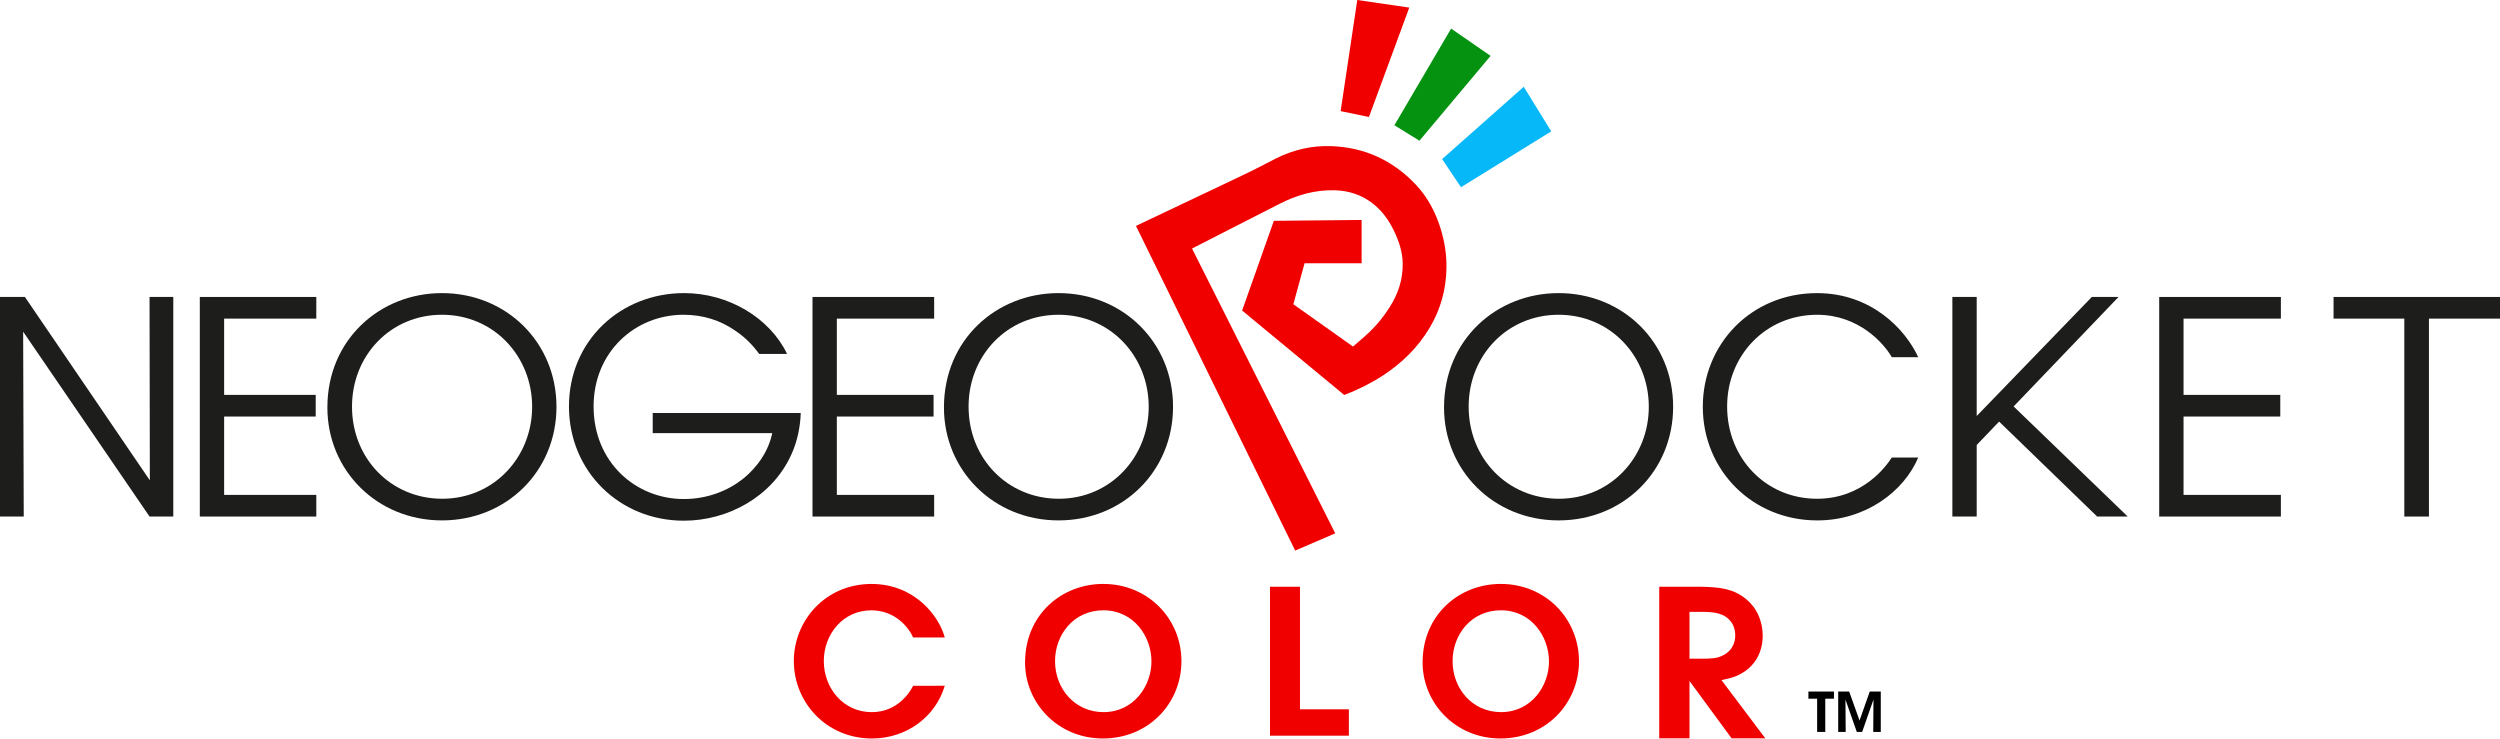
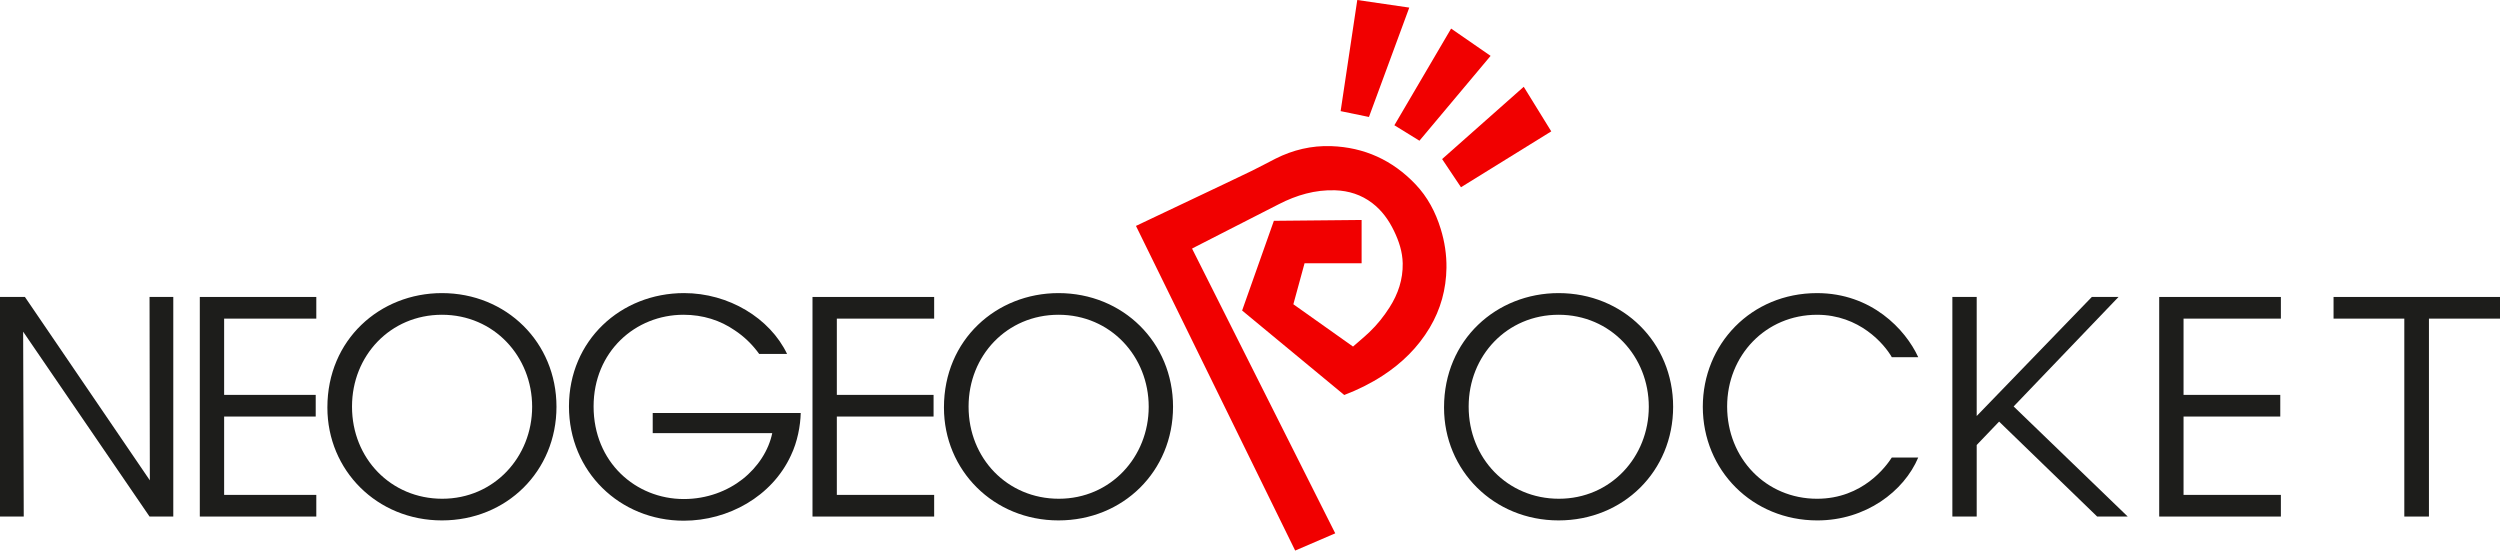
- <svg xmlns="http://www.w3.org/2000/svg" version="1.1" id="Ebene_3" x="0px" y="0px" width="566.927px" height="167.468px" viewBox="0 0 566.927 167.468" enable-background="new 0 0 566.927 167.468" xml:space="preserve">
+ <svg xmlns="http://www.w3.org/2000/svg" version="1.1" id="Ebene_3" x="0px" y="0px" width="566.927px" height="124.854px" viewBox="0 0 566.927 124.854" enable-background="new 0 0 566.927 124.854" xml:space="preserve">
  <g>
    <g>
      <path fill="#1D1D1B" d="M33.98,108.929l-0.068-41.587h5.384v49.797h-5.384L5.249,75.215l0.135,41.924H0V67.342h5.652    L33.98,108.929z" />
      <path fill="#1D1D1B" d="M45.31,67.342h26.419v4.912H50.827v17.294h20.767v4.912H50.827v17.767h20.902v4.912H45.31V67.342z" />
-       <path fill="#1D1D1B" d="M74.242,92.375c0-15.341,11.911-25.908,25.976-25.908c14.602,0,25.975,11.171,25.975,25.773    c0,14.604-11.305,25.773-25.975,25.773c-14.738,0-25.976-11.373-25.976-25.572V92.375z M79.827,92.24    c0,11.709,8.815,20.861,20.458,20.861c11.776,0,20.39-9.486,20.39-20.861c0-11.373-8.613-20.861-20.457-20.861    c-11.709,0-20.391,9.286-20.391,20.792V92.24z" />
-       <path fill="#1D1D1B" d="M172.16,80.262c-1.548-2.153-3.433-3.97-5.586-5.383c-3.23-2.221-7.133-3.5-11.574-3.5    c-10.902,0-20.39,8.344-20.39,20.792c0,12.652,9.556,20.996,20.457,20.996c5.249,0,9.892-1.815,13.324-4.508    c3.5-2.76,5.922-6.527,6.73-10.432h-27.104v-4.576h33.564c-0.067,2.895-0.74,6.527-2.221,9.624    c-4.307,9.354-14.267,14.804-24.293,14.804c-14.535,0-26.042-11.17-26.042-25.908c0-14.938,11.709-25.706,26.109-25.706    c10.094,0,19.448,5.653,23.351,13.795h-6.325V80.262L172.16,80.262z" />
+       <path fill="#1D1D1B" d="M74.242,92.375c0-15.341,11.911-25.908,25.976-25.908c14.602,0,25.975,11.171,25.975,25.773    c0,14.604-11.305,25.774-25.975,25.774c-14.738,0-25.976-11.373-25.976-25.572V92.375z M79.827,92.24    c0,11.709,8.815,20.861,20.458,20.861c11.776,0,20.39-9.486,20.39-20.861c0-11.373-8.613-20.861-20.457-20.861    c-11.709,0-20.391,9.286-20.391,20.792V92.24z" />
+       <path fill="#1D1D1B" d="M172.16,80.262c-1.548-2.153-3.433-3.97-5.586-5.383c-3.23-2.221-7.133-3.5-11.574-3.5    c-10.902,0-20.39,8.344-20.39,20.792c0,12.652,9.556,20.996,20.457,20.996c5.249,0,9.892-1.815,13.324-4.508    c3.5-2.76,5.922-6.527,6.73-10.432h-27.104v-4.576h33.564c-0.067,2.895-0.74,6.527-2.221,9.624    c-4.307,9.354-14.267,14.804-24.293,14.804c-14.535,0-26.042-11.17-26.042-25.908c0-14.938,11.709-25.706,26.109-25.706    c10.094,0,19.448,5.653,23.351,13.795h-6.325V80.262z" />
      <path fill="#1D1D1B" d="M184.25,67.342h27.59v4.912h-22.071v17.294h21.937v4.912h-21.937v17.767h22.071v4.912h-27.59V67.342z" />
-       <path fill="#1D1D1B" d="M214.061,92.375c0-15.341,11.911-25.908,25.975-25.908c14.603,0,25.975,11.171,25.975,25.773    c0,14.604-11.305,25.773-25.975,25.773c-14.737,0-25.975-11.373-25.975-25.572V92.375z M219.646,92.24    c0,11.709,8.815,20.861,20.457,20.861c11.777,0,20.39-9.486,20.39-20.861c0-11.373-8.613-20.861-20.457-20.861    c-11.709,0-20.39,9.286-20.39,20.792V92.24L219.646,92.24z" />
+       <path fill="#1D1D1B" d="M214.061,92.375c0-15.341,11.911-25.908,25.975-25.908c14.603,0,25.975,11.171,25.975,25.773    c0,14.604-11.305,25.774-25.975,25.774c-14.737,0-25.975-11.373-25.975-25.572V92.375z M219.646,92.24    c0,11.709,8.815,20.861,20.457,20.861c11.777,0,20.39-9.486,20.39-20.861c0-11.373-8.613-20.861-20.457-20.861    c-11.709,0-20.39,9.286-20.39,20.792V92.24L219.646,92.24z" />
    </g>
    <g>
-       <path fill="#1D1D1B" d="M327.466,92.375c0-15.341,11.91-25.908,25.976-25.908c14.603,0,25.976,11.171,25.976,25.773    c0,14.604-11.305,25.773-25.976,25.773c-14.737,0-25.976-11.373-25.976-25.572V92.375z M333.05,92.24    c0,11.709,8.816,20.861,20.459,20.861c11.777,0,20.391-9.486,20.391-20.861c0-11.373-8.613-20.861-20.458-20.861    c-11.708,0-20.392,9.286-20.392,20.792V92.24L333.05,92.24z" />
-       <path fill="#1D1D1B" d="M435.001,103.748c-3.229,7.672-11.91,14.268-22.879,14.268c-14.736,0-25.976-11.373-25.976-25.772    c0-14.2,10.97-25.774,25.906-25.774c12.313,0,20.054,8.21,22.946,14.535h-5.99c-1.684-2.96-7.334-9.623-16.956-9.623    c-11.642,0-20.39,9.219-20.39,20.793c0,11.777,8.813,20.929,20.39,20.929c10.433,0,15.745-7.47,16.956-9.354L435.001,103.748    L435.001,103.748z" />
+       <path fill="#1D1D1B" d="M327.466,92.375c0-15.341,11.91-25.908,25.976-25.908c14.603,0,25.976,11.171,25.976,25.773    c0,14.604-11.305,25.774-25.976,25.774c-14.737,0-25.976-11.373-25.976-25.572V92.375z M333.05,92.24    c0,11.709,8.816,20.861,20.459,20.861c11.777,0,20.391-9.486,20.391-20.861c0-11.373-8.613-20.861-20.458-20.861    c-11.708,0-20.392,9.286-20.392,20.792V92.24z" />
+       <path fill="#1D1D1B" d="M435.001,103.748c-3.229,7.672-11.91,14.268-22.879,14.268c-14.736,0-25.975-11.373-25.975-25.773    c0-14.2,10.969-25.774,25.906-25.774c12.314,0,20.053,8.21,22.947,14.535h-5.99c-1.684-2.96-7.334-9.623-16.957-9.623    c-11.641,0-20.389,9.219-20.389,20.793c0,11.777,8.813,20.929,20.389,20.929c10.432,0,15.746-7.47,16.957-9.354H435.001z" />
      <path fill="#1D1D1B" d="M489.644,67.342h27.592v4.912h-22.072v17.294h21.936v4.912h-21.936v17.767h22.072v4.912h-27.592V67.342    L489.644,67.342z" />
      <path fill="#1D1D1B" d="M545.228,72.254h-16.047v-4.912h37.746v4.912h-16.113v44.885h-5.586V72.254z" />
    </g>
-     <path fill="#F10000" d="M214.245,155.511c-2.053,6.982-8.625,11.957-16.521,11.957c-10.314,0-17.707-8.17-17.707-17.569   c0-8.99,6.982-17.479,17.662-17.479c9.721,0.047,15.243,7.211,16.566,12.142h-7.165c-1.049-2.328-4.061-6.115-9.447-6.162   c-6.572,0-10.816,5.521-10.816,11.5c0,6.162,4.427,11.594,10.862,11.594c6.024,0,8.763-4.746,9.401-5.979L214.245,155.511   L214.245,155.511z" />
-     <path fill="#F10000" d="M232.454,150.216c0-10.813,8.306-17.799,17.708-17.799c10.223,0,17.753,7.94,17.753,17.524   s-7.485,17.523-17.799,17.523c-10.36,0-17.662-8.168-17.662-17.203V150.216L232.454,150.216z M239.254,149.943   c0,6.162,4.427,11.547,11,11.547c6.846,0,10.862-5.934,10.862-11.5c0-5.658-4.016-11.594-10.908-11.594   c-6.754,0-10.954,5.567-10.954,11.502V149.943z" />
-     <path fill="#F10000" d="M287.996,133.059h6.799v27.793h11.09v5.979h-17.889V133.059z" />
-     <path fill="#F10000" d="M322.606,150.216c0-10.813,8.306-17.799,17.707-17.799c10.224,0,17.754,7.94,17.754,17.524   s-7.485,17.523-17.799,17.523c-10.358,0-17.662-8.168-17.662-17.203V150.216z M329.406,149.943c0,6.162,4.428,11.547,10.998,11.547   c6.846,0,10.862-5.934,10.862-11.5c0-5.658-4.017-11.594-10.907-11.594c-6.754,0-10.953,5.567-10.953,11.502V149.943   L329.406,149.943z" />
    <path fill="#1D1D1B" d="M475.574,117.139h6.932l-25.871-24.968l23.783-24.83h-6.055l-26.105,26.998v-6.396V67.342h-5.518v49.797   h5.518v-16.228l5.08-5.306L475.574,117.139z" />
-     <path fill="#F10000" d="M385.808,133.059c3.799,0.096,7.156,0.291,10.176,2.821c0.778,0.636,1.51,1.461,2.045,2.289   c1.559,2.388,1.704,5.063,1.704,5.99c0,0.825-0.097,3.114-1.362,5.209c-0.342,0.532-0.779,1.264-1.802,2.188   c-1.12,0.976-2.288,1.51-2.728,1.704c-0.828,0.341-1.654,0.585-3.456,0.974l9.933,13.193h-7.645l-9.543-12.998v12.998h-6.864   v-34.371L385.808,133.059L385.808,133.059z M383.13,149.369h3.408c0.391,0,0.729,0,1.121-0.049c0.729,0,3.164-0.098,4.771-2.045   c0.388-0.488,1.071-1.51,1.071-3.166c0-0.535-0.049-1.851-0.926-3.064c-1.511-2.047-3.848-2.24-6.186-2.291h-3.262v10.615H383.13z" />
-     <path fill="none" d="M302.794,120.945c-10.838-21.554-21.646-43.05-32.461-64.562c0.06-0.042,0.108-0.083,0.163-0.11   c2.697-1.38,5.395-2.76,8.091-4.138c3.812-1.946,7.625-3.883,11.433-5.839c4.003-2.056,8.21-3.293,12.751-3.146   c3.091,0.1,5.925,0.999,8.411,2.895c2.194,1.674,3.747,3.848,4.937,6.306c1.129,2.332,1.934,4.759,1.979,7.377   c0.063,3.636-1.036,6.924-2.985,9.977c-1.306,2.042-2.796,3.921-4.544,5.584c-1.204,1.146-2.491,2.204-3.739,3.299   c-4.569-3.241-9.041-6.41-13.531-9.593c0.853-3.113,1.693-6.198,2.539-9.291c4.361,0,8.662,0,12.94,0c0-3.277,0-6.527,0-9.823   c-6.682,0.064-13.29,0.127-19.897,0.193c-2.407,6.801-4.803,13.565-7.2,20.342c7.735,6.398,15.444,12.774,23.159,19.157   c3.066-1.169,5.975-2.609,8.713-4.387c4.363-2.835,8-6.396,10.671-10.881c2.481-4.169,3.728-8.71,3.796-13.559   c0.042-3.005-0.414-5.943-1.298-8.823c-1.173-3.816-2.987-7.27-5.755-10.165c-5.189-5.433-11.553-8.353-19.081-8.621   c-4.45-0.158-8.66,0.847-12.632,2.842c-1.789,0.9-3.541,1.872-5.341,2.744c-4.01,1.939-8.04,3.837-12.062,5.748   c-3.547,1.686-7.095,3.366-10.642,5.047c-1.199,0.569-2.399,1.14-3.6,1.71c12.046,24.561,24.078,49.093,36.104,73.625   C296.762,123.541,299.748,122.255,302.794,120.945z" />
-     <path fill="#F10000" d="M302.794,120.945c-3.047,1.311-6.032,2.596-9.086,3.908c-12.025-24.529-24.059-49.063-36.104-73.624   c1.201-0.57,2.4-1.141,3.6-1.71c3.547-1.682,7.095-3.362,10.642-5.047c4.022-1.911,8.052-3.809,12.062-5.748   c1.8-0.872,3.552-1.844,5.341-2.744c3.972-1.996,8.182-3,12.631-2.842c7.529,0.268,13.893,3.188,19.082,8.621   c2.768,2.895,4.582,6.348,5.754,10.165c0.885,2.879,1.341,5.818,1.299,8.823c-0.068,4.849-1.313,9.39-3.796,13.559   c-2.673,4.484-6.308,8.045-10.673,10.881c-2.736,1.776-5.645,3.217-8.711,4.386c-7.715-6.382-15.424-12.758-23.159-19.156   c2.397-6.777,4.793-13.541,7.2-20.342c6.607-0.065,13.218-0.129,19.897-0.193c0,3.296,0,6.546,0,9.823c-4.278,0-8.579,0-12.94,0   c-0.846,3.093-1.688,6.178-2.539,9.291c4.49,3.183,8.961,6.352,13.531,9.593c1.248-1.095,2.535-2.153,3.739-3.299   c1.748-1.663,3.238-3.542,4.543-5.584c1.95-3.053,3.05-6.341,2.986-9.977c-0.048-2.618-0.851-5.045-1.979-7.377   c-1.188-2.458-2.742-4.632-4.937-6.306c-2.486-1.896-5.32-2.794-8.411-2.895c-4.541-0.147-8.748,1.089-12.751,3.146   c-3.806,1.956-7.621,3.893-11.433,5.839c-2.697,1.378-5.395,2.758-8.091,4.138c-0.055,0.028-0.104,0.069-0.163,0.11   C281.149,77.895,291.957,99.391,302.794,120.945z" />
+     <path fill="none" d="M302.794,120.945c-10.838-21.554-21.646-43.05-32.461-64.561c0.06-0.042,0.108-0.083,0.163-0.11   c2.697-1.38,5.395-2.76,8.091-4.138c3.812-1.946,7.625-3.883,11.433-5.839c4.003-2.056,8.21-3.293,12.751-3.146   c3.091,0.1,5.925,0.999,8.411,2.895c2.194,1.674,3.747,3.848,4.937,6.306c1.129,2.332,1.933,4.759,1.979,7.377   c0.063,3.636-1.036,6.924-2.985,9.977c-1.306,2.042-2.796,3.921-4.544,5.584c-1.204,1.146-2.491,2.204-3.739,3.299   c-4.57-3.241-9.041-6.41-13.531-9.593c0.852-3.113,1.693-6.198,2.539-9.291c4.361,0,8.662,0,12.94,0c0-3.277,0-6.527,0-9.823   c-6.682,0.064-13.29,0.127-19.897,0.193c-2.408,6.801-4.803,13.565-7.201,20.342c7.736,6.398,15.445,12.774,23.16,19.157   c3.066-1.169,5.974-2.609,8.712-4.387c4.364-2.835,8-6.396,10.671-10.881c2.482-4.169,3.727-8.71,3.796-13.559   c0.042-3.005-0.414-5.943-1.298-8.823c-1.172-3.816-2.987-7.27-5.754-10.165c-5.19-5.433-11.553-8.353-19.082-8.621   c-4.45-0.158-8.66,0.847-12.631,2.842c-1.789,0.9-3.541,1.872-5.342,2.744c-4.01,1.939-8.04,3.837-12.062,5.748   c-3.547,1.686-7.095,3.366-10.642,5.047c-1.199,0.569-2.399,1.14-3.6,1.71c12.046,24.561,24.078,49.093,36.104,73.624   C296.762,123.541,299.748,122.255,302.794,120.945z" />
+     <path fill="#F10000" d="M302.794,120.945c-3.047,1.311-6.032,2.596-9.086,3.909c-12.025-24.53-24.058-49.063-36.104-73.624   c1.201-0.57,2.4-1.141,3.6-1.71c3.547-1.682,7.095-3.362,10.642-5.047c4.022-1.911,8.052-3.809,12.062-5.748   c1.801-0.872,3.553-1.844,5.342-2.744c3.971-1.996,8.181-3,12.631-2.842c7.529,0.268,13.892,3.188,19.082,8.621   c2.767,2.895,4.582,6.348,5.754,10.165c0.884,2.879,1.34,5.818,1.298,8.823c-0.069,4.849-1.313,9.39-3.796,13.559   c-2.672,4.484-6.307,8.045-10.672,10.881c-2.737,1.776-5.645,3.217-8.711,4.386c-7.715-6.382-15.424-12.758-23.16-19.156   c2.398-6.777,4.793-13.541,7.201-20.342c6.607-0.065,13.217-0.129,19.897-0.193c0,3.296,0,6.546,0,9.823c-4.278,0-8.579,0-12.94,0   c-0.846,3.093-1.688,6.178-2.539,9.291c4.49,3.183,8.961,6.352,13.531,9.593c1.248-1.095,2.535-2.153,3.739-3.299   c1.748-1.663,3.238-3.542,4.543-5.584c1.95-3.053,3.05-6.341,2.986-9.977c-0.048-2.618-0.851-5.045-1.979-7.377   c-1.188-2.458-2.742-4.632-4.937-6.306c-2.486-1.896-5.32-2.794-8.411-2.895c-4.541-0.147-8.748,1.089-12.751,3.146   c-3.806,1.956-7.621,3.893-11.433,5.839c-2.697,1.378-5.395,2.758-8.091,4.138c-0.055,0.028-0.104,0.069-0.163,0.11   C281.149,77.895,291.957,99.391,302.794,120.945z" />
    <path fill="#F10000" d="M310.439,26.526c-2.162-0.445-4.264-0.879-6.423-1.324c1.257-8.395,2.514-16.788,3.774-25.202   c3.935,0.574,7.832,1.145,11.791,1.724C316.526,10.012,313.488,18.253,310.439,26.526z" />
-     <path fill="#07B8F9" d="M345.539,19.679c2.088,3.381,4.147,6.72,6.241,10.112c-6.819,4.222-13.635,8.44-20.472,12.671   c-1.434-2.14-2.84-4.241-4.278-6.391C333.195,30.612,339.347,25.163,345.539,19.679z" />
-     <path fill="#069211" d="M329.069,6.482c3.017,2.085,5.979,4.134,8.954,6.19c-5.377,6.412-10.738,12.805-16.136,19.239   c-1.888-1.165-3.759-2.319-5.683-3.507C320.475,21.129,324.753,13.837,329.069,6.482z" />
-     <g>
-       <path d="M412.074,158.443h-1.98v-1.621h5.791v1.621h-1.967v7.535h-1.844V158.443L412.074,158.443z" />
-       <path d="M416.851,165.979v-9.156h2.486l2.354,6.57l2.313-6.57h2.5v9.156h-1.709l0.051-7.338l-2.563,7.338h-1.213l-2.574-7.338    l0.051,7.338H416.851z" />
-     </g>
+     <path fill="#F10000" d="M345.539,19.679c2.088,3.381,4.147,6.72,6.241,10.112c-6.819,4.222-13.635,8.44-20.472,12.671   c-1.434-2.14-2.84-4.241-4.278-6.391C333.195,30.612,339.347,25.163,345.539,19.679z" />
+     <path fill="#F10000" d="M329.069,6.482c3.017,2.085,5.979,4.134,8.954,6.19c-5.377,6.412-10.738,12.805-16.136,19.239   c-1.888-1.165-3.759-2.319-5.683-3.507C320.475,21.129,324.753,13.837,329.069,6.482z" />
  </g>
</svg>
